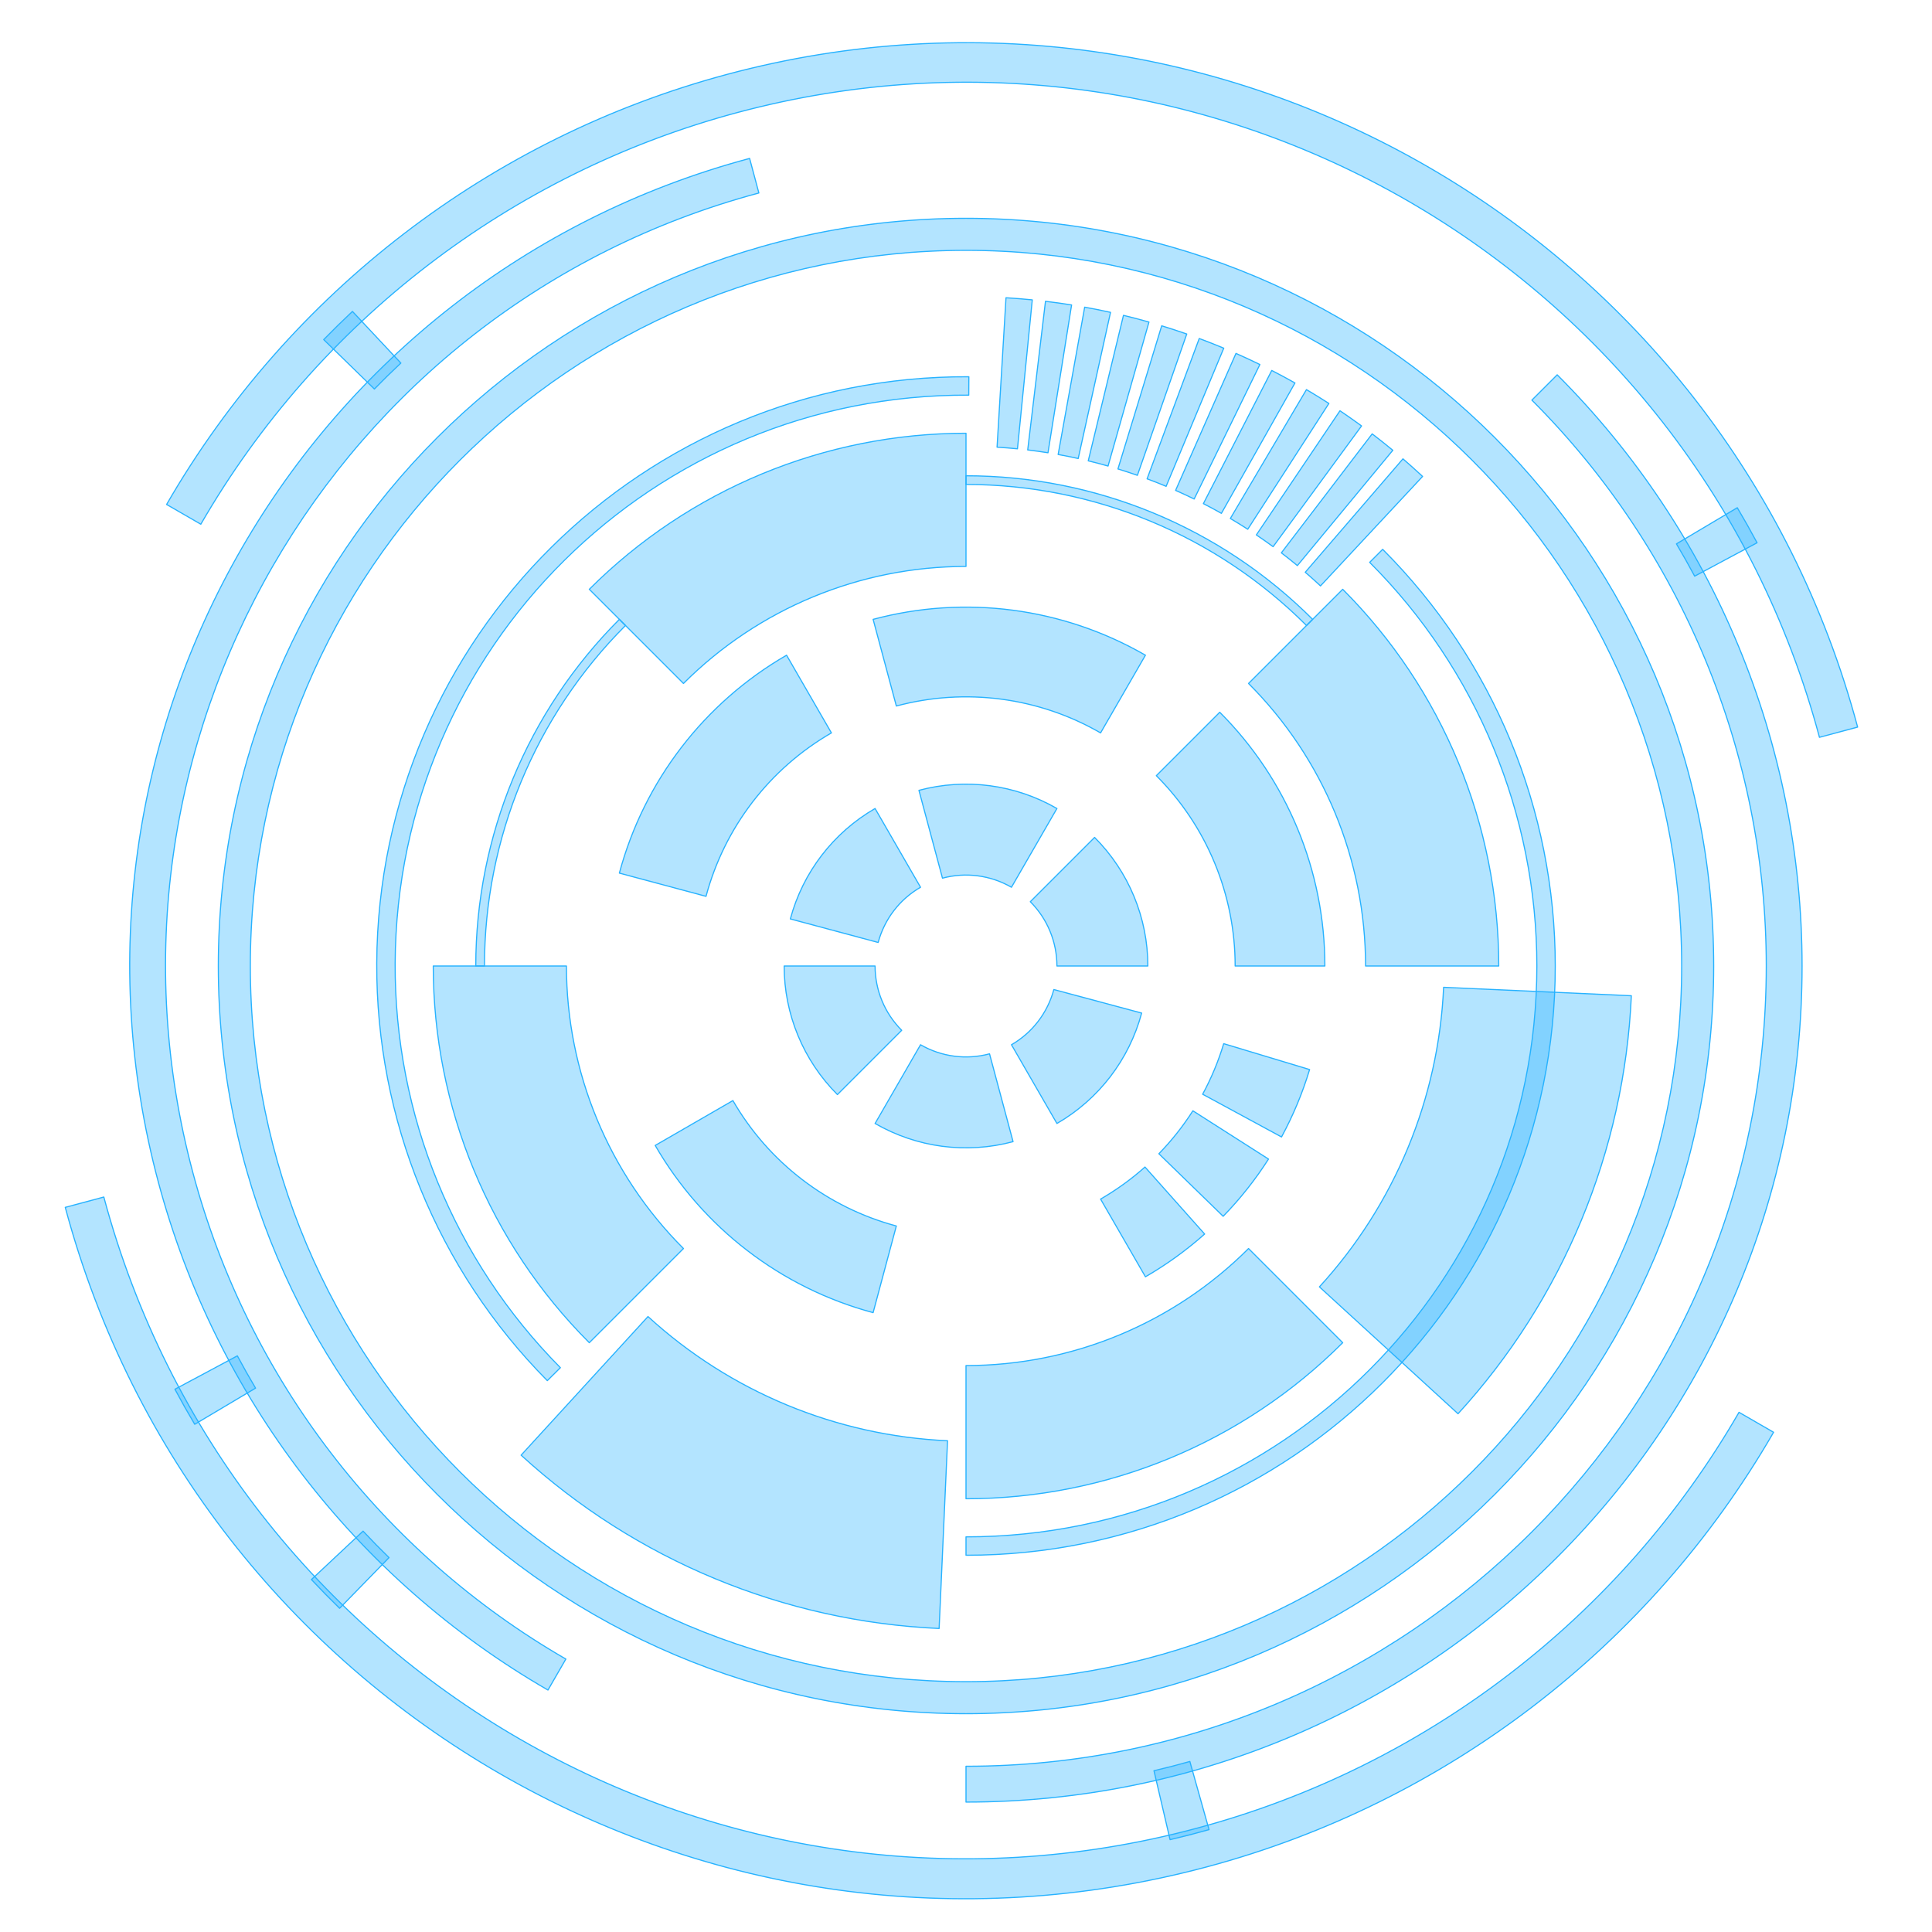
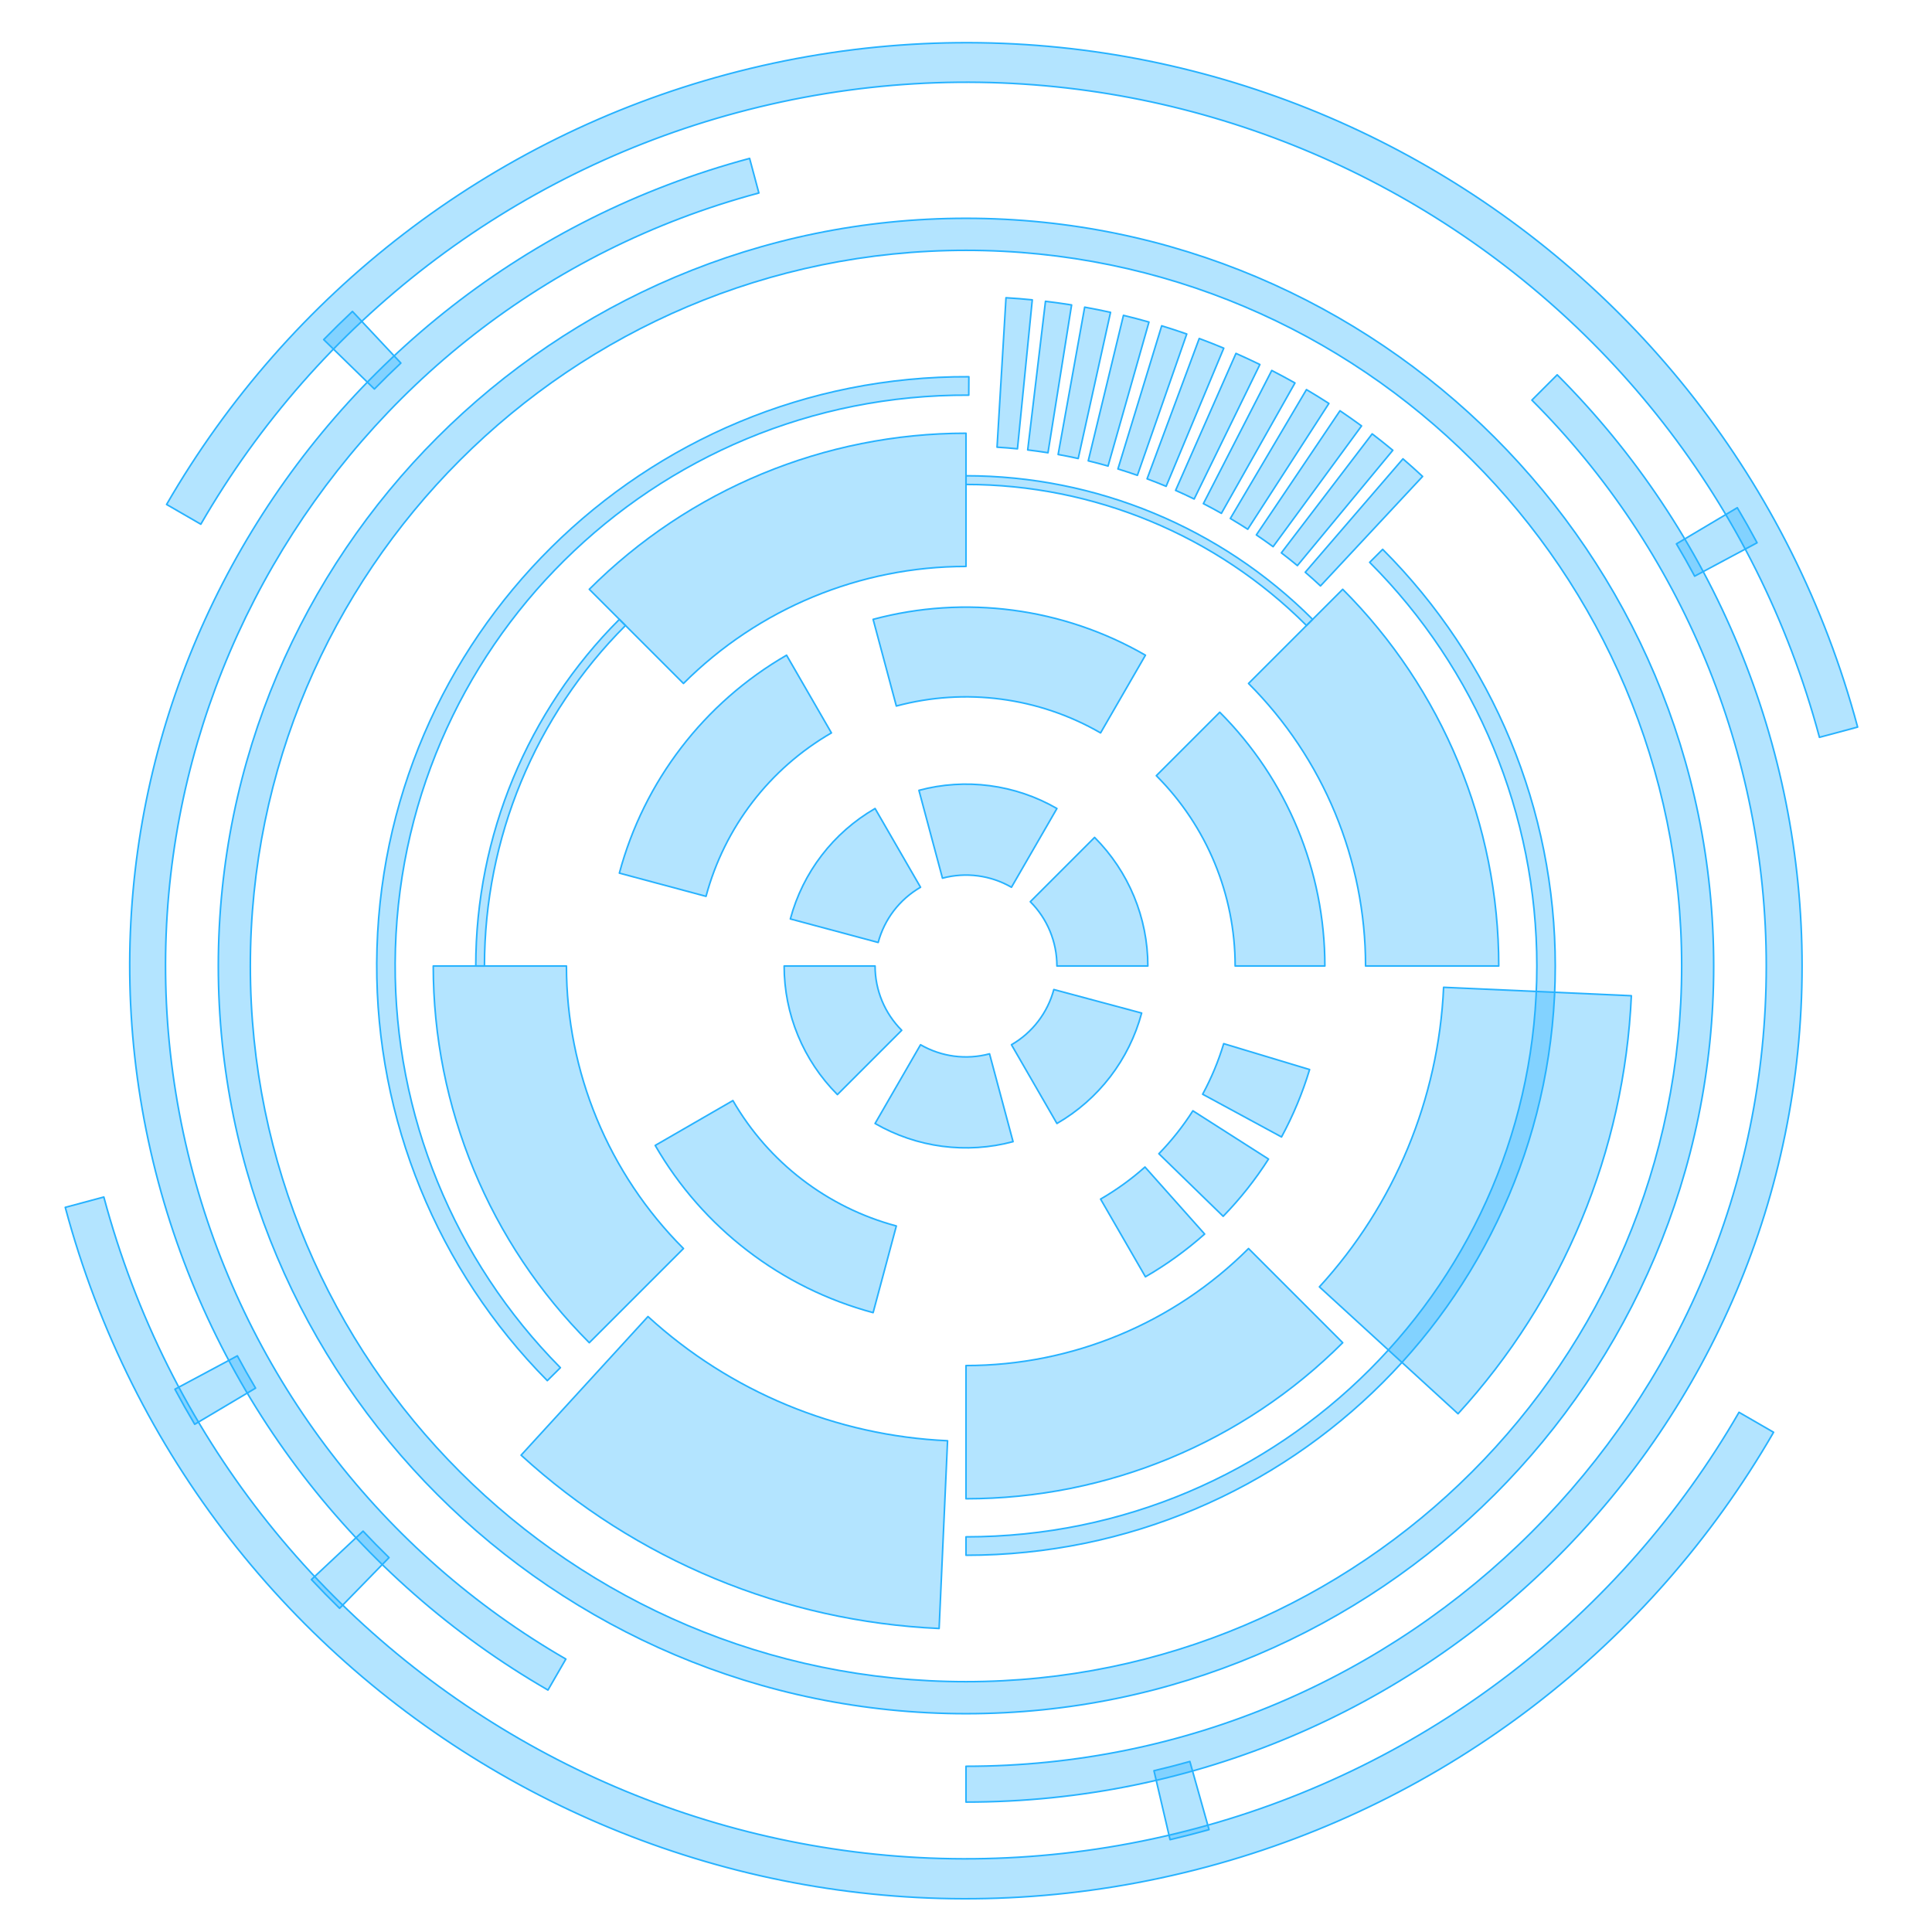
- <svg xmlns="http://www.w3.org/2000/svg" width="100%" height="100%" viewBox="0 0 4000 4000" version="1.1" style="fill-rule:evenodd;clip-rule:evenodd;stroke-linecap:round;stroke-linejoin:round;stroke-miterlimit:1.5;fill:#27B2FF;fill-opacity:0.35;stroke-width:2.33px,stroke-opacity:1;">
-   <path d="M2743,2000c0,-197.056 -78.28,-386.041 -217.62,-525.38l-131.345,131.345c104.505,104.504 163.215,246.243 163.215,394.035l185.75,0Z" style="stroke:#27B2FF;stroke-width:2.33px;stroke-opacity:1;" />
-   <path d="M3103,2000c0,-292.534 -116.209,-573.086 -323.061,-779.939l-194.985,194.985c155.14,155.139 242.296,365.554 242.296,584.954l275.75,-0Z" style="stroke:#27B2FF;stroke-width:2.33px;stroke-opacity:1;" />
-   <path d="M2000,3103c292.534,-0 573.086,-116.209 779.939,-323.061l-194.985,-194.985c-155.139,155.14 -365.554,242.296 -584.954,242.296l-0,275.75Z" style="stroke:#27B2FF;stroke-width:2.33px;stroke-opacity:1;" />
-   <path d="M897,2000c0,292.534 116.209,573.086 323.061,779.939l194.985,-194.985c-155.14,-155.139 -242.296,-365.554 -242.296,-584.954l-275.75,-0Z" style="stroke:#27B2FF;stroke-width:2.33px;stroke-opacity:1;" />
-   <path d="M2000,897c-292.534,-0 -573.086,116.209 -779.939,323.061l194.985,194.985c155.139,-155.14 365.554,-242.296 584.954,-242.296l0,-275.75Z" style="stroke:#27B2FF;stroke-width:2.33px;stroke-opacity:1;" />
-   <path d="M2371.5,1356.54c-170.655,-98.528 -373.461,-125.228 -563.803,-74.226l48.076,179.421c142.756,-38.252 294.86,-18.227 422.852,55.669l92.875,-160.864Z" style="stroke:#27B2FF;stroke-width:2.33px;stroke-opacity:1;" />
-   <path d="M1628.5,1356.54c-170.655,98.528 -295.181,260.813 -346.183,451.154l179.421,48.076c38.251,-142.756 131.645,-264.47 259.637,-338.366l-92.875,-160.864Z" style="stroke:#27B2FF;stroke-width:2.33px;stroke-opacity:1;" />
-   <path d="M1356.54,2371.5c98.528,170.655 260.813,295.181 451.154,346.183l48.076,-179.421c-142.756,-38.251 -264.47,-131.645 -338.366,-259.637l-160.864,92.875Z" style="stroke:#27B2FF;stroke-width:2.33px;stroke-opacity:1;" />
-   <path d="M2371.5,2643.46c43.759,-25.265 84.828,-54.927 122.567,-88.527l-123.517,-138.733c-28.304,25.2 -59.105,47.447 -91.925,66.396l92.875,160.864Z" style="stroke:#27B2FF;stroke-width:2.33px;stroke-opacity:1;" />
-   <path d="M2532.43,2518.23c35.243,-36.209 66.701,-75.919 93.884,-118.513l-156.579,-99.93c-20.388,31.946 -43.981,61.728 -70.413,88.885l133.108,129.558Z" style="stroke:#27B2FF;stroke-width:2.33px;stroke-opacity:1;" />
-   <path d="M2653.26,2353.97c24.073,-44.427 43.551,-91.193 58.132,-139.572l-177.849,-53.601c-10.935,36.285 -25.544,71.36 -43.598,104.679l163.315,88.494Z" style="stroke:#27B2FF;stroke-width:2.33px;stroke-opacity:1;" />
-   <path d="M2000,3220c673.787,0 1220,-546.213 1220,-1220c0,-323.564 -128.535,-633.876 -357.33,-862.67l-26.946,26.946c221.647,221.648 346.168,522.267 346.168,835.724c-0,652.741 -529.151,1181.89 -1181.89,1181.89l-0,38.108Z" style="stroke:#27B2FF;stroke-width:2.33px;stroke-opacity:1;" />
-   <path d="M2005.92,780.014c-673.779,-3.269 -1222.64,540.286 -1225.91,1214.07c-1.57,323.56 125.458,634.492 353.14,864.394l27.077,-26.816c-220.57,-222.72 -343.63,-523.94 -342.109,-837.393c3.168,-652.733 534.88,-1179.31 1187.61,-1176.14l0.185,-38.108Z" style="stroke:#27B2FF;stroke-width:2.33px;stroke-opacity:1;" />
-   <path d="M2717.68,1282.32c-190.341,-190.341 -448.5,-297.274 -717.683,-297.274l-0,17.971c264.417,-0 518.005,105.039 704.976,292.01l12.707,-12.707Z" style="stroke:#27B2FF;stroke-width:2.33px;stroke-opacity:1;" />
-   <path d="M1282.32,1282.32c-190.341,190.341 -297.274,448.5 -297.274,717.683l17.971,0c-0,-264.417 105.039,-518.005 292.01,-704.976l-12.707,-12.707Z" style="stroke:#27B2FF;stroke-width:2.33px;stroke-opacity:1;" />
-   <path d="M1078.88,3012.78c237.493,217.388 543.83,344.401 865.47,358.84l17.449,-388.702c-230.491,-10.347 -450.015,-101.366 -620.206,-257.149l-262.713,287.011Z" style="stroke:#27B2FF;stroke-width:2.33px;stroke-opacity:1;" />
-   <path d="M3018.7,2927.04c217.389,-237.494 344.401,-543.83 358.84,-865.47l-388.702,-17.449c-10.347,230.49 -101.365,450.015 -257.148,620.205l287.01,262.714Z" style="stroke:#27B2FF;stroke-width:2.33px;stroke-opacity:1;" />
-   <path d="M2000,452c854.364,0 1548,693.636 1548,1548c0,854.364 -693.636,1548 -1548,1548c-854.364,0 -1548,-693.636 -1548,-1548c0,-854.364 693.636,-1548 1548,-1548Zm0,66.284c817.781,0 1481.72,663.935 1481.72,1481.72c-0,817.781 -663.935,1481.72 -1481.72,1481.72c-817.781,-0 -1481.72,-663.935 -1481.72,-1481.72c0,-817.781 663.935,-1481.72 1481.72,-1481.72Z" style="stroke:#27B2FF;stroke-width:2.33px;stroke-opacity:1;" />
-   <path d="M2000,3731c956.005,0 1731,-774.995 1731,-1731c0,-459.09 -182.373,-899.376 -506.998,-1224l-52.411,52.411c310.725,310.725 485.289,732.159 485.289,1171.59c-0,915.07 -741.81,1656.88 -1656.88,1656.88l-0,74.12Z" style="stroke:#27B2FF;stroke-width:2.33px;stroke-opacity:1;" />
-   <path d="M1551.98,327.982c-923.43,247.433 -1471.43,1196.6 -1224,2120.03c118.822,443.446 408.935,821.529 806.518,1051.07l37.06,-64.19c-380.559,-219.716 -658.25,-581.609 -771.983,-1006.07c-236.838,-883.889 287.702,-1792.42 1171.59,-2029.26l-19.184,-71.595Z" style="stroke:#27B2FF;stroke-width:2.33px;stroke-opacity:1;" />
-   <path d="M3846.02,1505.36c-273.182,-1019.53 -1321.13,-1624.56 -2340.66,-1351.38c-489.594,131.187 -907.022,451.491 -1160.45,890.449l70.87,40.917c242.581,-420.163 642.135,-726.751 1110.77,-852.321c975.872,-261.484 1978.95,317.642 2240.43,1293.51l79.045,-21.18Z" style="stroke:#27B2FF;stroke-width:2.33px;stroke-opacity:1;" />
-   <path d="M135.107,2499.7c275.975,1029.95 1334.64,1641.17 2364.59,1365.2c494.6,-132.527 916.297,-456.107 1172.32,-899.553l-71.595,-41.335c-245.061,424.458 -648.701,734.182 -1122.12,861.035c-985.85,264.158 -1999.18,-320.89 -2263.34,-1306.74l-79.853,21.397Z" style="stroke:#27B2FF;stroke-width:2.33px;stroke-opacity:1;" />
-   <path d="M2945.33,986.415c-13.311,-12.414 -26.864,-24.565 -40.654,-36.445l-202.295,234.799c10.706,9.223 21.229,18.657 31.563,28.295l211.386,-226.649Zm-61.643,-54.17c-14.022,-11.605 -28.272,-22.932 -42.74,-33.976l-188.044,246.36c11.232,8.574 22.295,17.369 33.182,26.378l197.602,-238.762Zm-64.742,-50.427c-14.684,-10.755 -29.579,-21.219 -44.675,-31.387l-173.135,257.057c11.721,7.894 23.285,16.019 34.685,24.368l183.125,-250.038Zm-67.612,-46.507c-15.295,-9.867 -30.783,-19.431 -46.455,-28.688l-157.618,266.853c12.168,7.187 24.192,14.612 36.067,22.273l168.006,-260.438Zm-70.246,-42.424c-15.853,-8.944 -31.879,-17.575 -48.071,-25.888l-141.549,275.713c12.571,6.454 25.014,13.155 37.322,20.099l152.298,-269.924Zm-72.634,-38.193c-16.354,-7.99 -32.863,-15.657 -49.519,-22.997l-124.983,283.607c12.931,5.699 25.749,11.652 38.445,17.855l136.057,-278.465Zm-74.767,-33.826c-16.798,-7.009 -33.732,-13.686 -50.793,-20.027l-107.98,290.507c13.246,4.923 26.394,10.107 39.435,15.548l119.338,-286.028Zm-76.638,-29.343c-17.183,-6.002 -34.483,-11.665 -51.889,-16.985l-90.597,296.388c13.514,4.131 26.945,8.527 40.286,13.187l102.2,-292.59Zm-78.24,-24.755c-17.508,-4.975 -35.113,-9.604 -52.803,-13.885l-72.898,301.23c13.735,3.324 27.403,6.918 40.996,10.78l84.705,-298.125Zm-79.568,-20.082c-17.772,-3.93 -35.62,-7.509 -53.533,-10.736l-54.942,305.017c13.908,2.505 27.764,5.284 41.562,8.335l66.913,-302.616Zm-80.617,-15.338c-17.973,-2.871 -36.002,-5.387 -54.074,-7.548l-36.794,307.734c14.031,1.677 28.028,3.631 41.982,5.86l48.886,-306.046Zm-81.383,-10.539c-18.112,-1.802 -36.258,-3.247 -54.426,-4.335l-18.518,309.372c14.106,0.844 28.194,1.966 42.256,3.366l30.688,-308.403Z" style="stroke:#27B2FF;stroke-width:2.33px;stroke-opacity:1;" />
-   <path d="M2376.5,2000c0,-99.854 -39.667,-195.618 -110.274,-266.226l-133.113,133.113c35.304,35.304 55.137,83.186 55.137,133.113l188.25,0Z" style="stroke:#27B2FF;stroke-width:2.33px;stroke-opacity:1;" />
-   <path d="M2188.25,2326.06c86.476,-49.927 149.577,-132.162 175.421,-228.614l-181.835,-48.722c-12.923,48.225 -44.473,89.343 -87.711,114.306l94.125,163.03Z" style="stroke:#27B2FF;stroke-width:2.33px;stroke-opacity:1;" />
-   <path d="M1811.75,2326.06c86.476,49.927 189.244,63.456 285.695,37.612l-48.722,-181.835c-48.226,12.922 -99.61,6.157 -142.848,-18.807l-94.125,163.03Z" style="stroke:#27B2FF;stroke-width:2.33px;stroke-opacity:1;" />
-   <path d="M1623.5,2000c0,99.854 39.667,195.618 110.274,266.226l133.113,-133.113c-35.304,-35.304 -55.137,-83.186 -55.137,-133.113l-188.25,-0Z" style="stroke:#27B2FF;stroke-width:2.33px;stroke-opacity:1;" />
-   <path d="M1811.75,1673.94c-86.476,49.927 -149.577,132.162 -175.421,228.614l181.835,48.722c12.923,-48.225 44.473,-89.343 87.711,-114.306l-94.125,-163.03Z" style="stroke:#27B2FF;stroke-width:2.33px;stroke-opacity:1;" />
-   <path d="M2188.25,1673.94c-86.476,-49.927 -189.244,-63.456 -285.695,-37.612l48.722,181.835c48.226,-12.922 99.61,-6.157 142.848,18.807l94.125,-163.03Z" style="stroke:#27B2FF;stroke-width:2.33px;stroke-opacity:1;" />
-   <path d="M729.708,644.764c-20.27,19 -40.113,38.453 -59.511,58.343l104.928,102.331c17.867,-18.321 36.144,-36.239 54.815,-53.74l-100.232,-106.934Z" style="stroke:#27B2FF;stroke-width:2.33px;stroke-opacity:1;" />
-   <path d="M3637.83,1123.75c-13.106,-24.498 -26.76,-48.699 -40.953,-72.584l-126.001,74.867c13.073,22 25.65,44.292 37.722,66.856l129.232,-69.139Z" style="stroke:#27B2FF;stroke-width:2.33px;stroke-opacity:1;" />
-   <path d="M2422.49,3808.82c27.056,-6.319 53.966,-13.245 80.711,-20.772l-39.705,-141.084c-24.634,6.932 -49.421,13.311 -74.342,19.132l33.336,142.724Z" style="stroke:#27B2FF;stroke-width:2.33px;stroke-opacity:1;" />
-   <path d="M362.166,2876.25c13.107,24.498 26.761,48.699 40.953,72.584l126.002,-74.867c-13.073,-22 -25.65,-44.292 -37.722,-66.856l-129.233,69.139Z" style="stroke:#27B2FF;stroke-width:2.33px;stroke-opacity:1;" />
-   <path d="M644.764,3270.29c19,20.271 38.453,40.114 58.343,59.512l102.331,-104.928c-18.321,-17.867 -36.239,-36.144 -53.74,-54.815l-106.934,100.231Z" style="stroke:#27B2FF;stroke-width:2.33px;stroke-opacity:1;" />
+ <svg xmlns="http://www.w3.org/2000/svg" width="100%" height="100%" viewBox="0 0 4000 4000" version="1.1" style="fill-rule:evenodd;clip-rule:evenodd;stroke-linecap:round;stroke-linejoin:round;stroke-miterlimit:1.5;fill:#27B2FF;fill-opacity:0.35;stroke-width:3.33px,stroke-opacity:1;">
+   <path d="M2743,2000c0,-197.056 -78.28,-386.041 -217.62,-525.38l-131.345,131.345c104.505,104.504 163.215,246.243 163.215,394.035l185.75,0Z" style="stroke:#27B2FF;stroke-width:3.33px;stroke-opacity:1;" />
+   <path d="M3103,2000c0,-292.534 -116.209,-573.086 -323.061,-779.939l-194.985,194.985c155.14,155.139 242.296,365.554 242.296,584.954l275.75,-0Z" style="stroke:#27B2FF;stroke-width:3.33px;stroke-opacity:1;" />
+   <path d="M2000,3103c292.534,-0 573.086,-116.209 779.939,-323.061l-194.985,-194.985c-155.139,155.14 -365.554,242.296 -584.954,242.296l-0,275.75Z" style="stroke:#27B2FF;stroke-width:3.33px;stroke-opacity:1;" />
+   <path d="M897,2000c0,292.534 116.209,573.086 323.061,779.939l194.985,-194.985c-155.14,-155.139 -242.296,-365.554 -242.296,-584.954l-275.75,-0Z" style="stroke:#27B2FF;stroke-width:3.33px;stroke-opacity:1;" />
+   <path d="M2000,897c-292.534,-0 -573.086,116.209 -779.939,323.061l194.985,194.985c155.139,-155.14 365.554,-242.296 584.954,-242.296l0,-275.75Z" style="stroke:#27B2FF;stroke-width:3.33px;stroke-opacity:1;" />
+   <path d="M2371.5,1356.54c-170.655,-98.528 -373.461,-125.228 -563.803,-74.226l48.076,179.421c142.756,-38.252 294.86,-18.227 422.852,55.669l92.875,-160.864Z" style="stroke:#27B2FF;stroke-width:3.33px;stroke-opacity:1;" />
+   <path d="M1628.5,1356.54c-170.655,98.528 -295.181,260.813 -346.183,451.154l179.421,48.076c38.251,-142.756 131.645,-264.47 259.637,-338.366l-92.875,-160.864Z" style="stroke:#27B2FF;stroke-width:3.33px;stroke-opacity:1;" />
+   <path d="M1356.54,2371.5c98.528,170.655 260.813,295.181 451.154,346.183l48.076,-179.421c-142.756,-38.251 -264.47,-131.645 -338.366,-259.637l-160.864,92.875Z" style="stroke:#27B2FF;stroke-width:3.33px;stroke-opacity:1;" />
+   <path d="M2371.5,2643.46c43.759,-25.265 84.828,-54.927 122.567,-88.527l-123.517,-138.733c-28.304,25.2 -59.105,47.447 -91.925,66.396l92.875,160.864Z" style="stroke:#27B2FF;stroke-width:3.33px;stroke-opacity:1;" />
+   <path d="M2532.43,2518.23c35.243,-36.209 66.701,-75.919 93.884,-118.513l-156.579,-99.93c-20.388,31.946 -43.981,61.728 -70.413,88.885l133.108,129.558Z" style="stroke:#27B2FF;stroke-width:3.33px;stroke-opacity:1;" />
+   <path d="M2653.26,2353.97c24.073,-44.427 43.551,-91.193 58.132,-139.572l-177.849,-53.601c-10.935,36.285 -25.544,71.36 -43.598,104.679l163.315,88.494Z" style="stroke:#27B2FF;stroke-width:3.33px;stroke-opacity:1;" />
+   <path d="M2000,3220c673.787,0 1220,-546.213 1220,-1220c0,-323.564 -128.535,-633.876 -357.33,-862.67l-26.946,26.946c221.647,221.648 346.168,522.267 346.168,835.724c-0,652.741 -529.151,1181.89 -1181.89,1181.89l-0,38.108Z" style="stroke:#27B2FF;stroke-width:3.33px;stroke-opacity:1;" />
+   <path d="M2005.92,780.014c-673.779,-3.269 -1222.64,540.286 -1225.91,1214.07c-1.57,323.56 125.458,634.492 353.14,864.394l27.077,-26.816c-220.57,-222.72 -343.63,-523.94 -342.109,-837.393c3.168,-652.733 534.88,-1179.31 1187.61,-1176.14l0.185,-38.108Z" style="stroke:#27B2FF;stroke-width:3.33px;stroke-opacity:1;" />
+   <path d="M2717.68,1282.32c-190.341,-190.341 -448.5,-297.274 -717.683,-297.274l-0,17.971c264.417,-0 518.005,105.039 704.976,292.01l12.707,-12.707Z" style="stroke:#27B2FF;stroke-width:3.33px;stroke-opacity:1;" />
+   <path d="M1282.32,1282.32c-190.341,190.341 -297.274,448.5 -297.274,717.683l17.971,0c-0,-264.417 105.039,-518.005 292.01,-704.976l-12.707,-12.707Z" style="stroke:#27B2FF;stroke-width:3.33px;stroke-opacity:1;" />
+   <path d="M1078.88,3012.78c237.493,217.388 543.83,344.401 865.47,358.84l17.449,-388.702c-230.491,-10.347 -450.015,-101.366 -620.206,-257.149l-262.713,287.011Z" style="stroke:#27B2FF;stroke-width:3.33px;stroke-opacity:1;" />
+   <path d="M3018.7,2927.04c217.389,-237.494 344.401,-543.83 358.84,-865.47l-388.702,-17.449c-10.347,230.49 -101.365,450.015 -257.148,620.205l287.01,262.714Z" style="stroke:#27B2FF;stroke-width:3.33px;stroke-opacity:1;" />
+   <path d="M2000,452c854.364,0 1548,693.636 1548,1548c0,854.364 -693.636,1548 -1548,1548c-854.364,0 -1548,-693.636 -1548,-1548c0,-854.364 693.636,-1548 1548,-1548Zm0,66.284c817.781,0 1481.72,663.935 1481.72,1481.72c-0,817.781 -663.935,1481.72 -1481.72,1481.72c-817.781,-0 -1481.72,-663.935 -1481.72,-1481.72c0,-817.781 663.935,-1481.72 1481.72,-1481.72Z" style="stroke:#27B2FF;stroke-width:3.33px;stroke-opacity:1;" />
+   <path d="M2000,3731c956.005,0 1731,-774.995 1731,-1731c0,-459.09 -182.373,-899.376 -506.998,-1224l-52.411,52.411c310.725,310.725 485.289,732.159 485.289,1171.59c-0,915.07 -741.81,1656.88 -1656.88,1656.88l-0,74.12Z" style="stroke:#27B2FF;stroke-width:3.33px;stroke-opacity:1;" />
+   <path d="M1551.98,327.982c-923.43,247.433 -1471.43,1196.6 -1224,2120.03c118.822,443.446 408.935,821.529 806.518,1051.07l37.06,-64.19c-380.559,-219.716 -658.25,-581.609 -771.983,-1006.07c-236.838,-883.889 287.702,-1792.42 1171.59,-2029.26l-19.184,-71.595Z" style="stroke:#27B2FF;stroke-width:3.33px;stroke-opacity:1;" />
+   <path d="M3846.02,1505.36c-273.182,-1019.53 -1321.13,-1624.56 -2340.66,-1351.38c-489.594,131.187 -907.022,451.491 -1160.45,890.449l70.87,40.917c242.581,-420.163 642.135,-726.751 1110.77,-852.321c975.872,-261.484 1978.95,317.642 2240.43,1293.51l79.045,-21.18Z" style="stroke:#27B2FF;stroke-width:3.33px;stroke-opacity:1;" />
+   <path d="M135.107,2499.7c275.975,1029.95 1334.64,1641.17 2364.59,1365.2c494.6,-132.527 916.297,-456.107 1172.32,-899.553l-71.595,-41.335c-245.061,424.458 -648.701,734.182 -1122.12,861.035c-985.85,264.158 -1999.18,-320.89 -2263.34,-1306.74l-79.853,21.397Z" style="stroke:#27B2FF;stroke-width:3.33px;stroke-opacity:1;" />
+   <path d="M2945.33,986.415c-13.311,-12.414 -26.864,-24.565 -40.654,-36.445l-202.295,234.799c10.706,9.223 21.229,18.657 31.563,28.295l211.386,-226.649Zm-61.643,-54.17c-14.022,-11.605 -28.272,-22.932 -42.74,-33.976l-188.044,246.36c11.232,8.574 22.295,17.369 33.182,26.378l197.602,-238.762Zm-64.742,-50.427c-14.684,-10.755 -29.579,-21.219 -44.675,-31.387l-173.135,257.057c11.721,7.894 23.285,16.019 34.685,24.368l183.125,-250.038Zm-67.612,-46.507c-15.295,-9.867 -30.783,-19.431 -46.455,-28.688l-157.618,266.853c12.168,7.187 24.192,14.612 36.067,22.273l168.006,-260.438Zm-70.246,-42.424c-15.853,-8.944 -31.879,-17.575 -48.071,-25.888l-141.549,275.713c12.571,6.454 25.014,13.155 37.322,20.099l152.298,-269.924Zm-72.634,-38.193c-16.354,-7.99 -32.863,-15.657 -49.519,-22.997l-124.983,283.607c12.931,5.699 25.749,11.652 38.445,17.855l136.057,-278.465Zm-74.767,-33.826c-16.798,-7.009 -33.732,-13.686 -50.793,-20.027l-107.98,290.507c13.246,4.923 26.394,10.107 39.435,15.548l119.338,-286.028Zm-76.638,-29.343c-17.183,-6.002 -34.483,-11.665 -51.889,-16.985l-90.597,296.388c13.514,4.131 26.945,8.527 40.286,13.187l102.2,-292.59Zm-78.24,-24.755c-17.508,-4.975 -35.113,-9.604 -52.803,-13.885l-72.898,301.23c13.735,3.324 27.403,6.918 40.996,10.78l84.705,-298.125Zm-79.568,-20.082c-17.772,-3.93 -35.62,-7.509 -53.533,-10.736l-54.942,305.017c13.908,2.505 27.764,5.284 41.562,8.335l66.913,-302.616Zm-80.617,-15.338c-17.973,-2.871 -36.002,-5.387 -54.074,-7.548l-36.794,307.734c14.031,1.677 28.028,3.631 41.982,5.86l48.886,-306.046Zm-81.383,-10.539c-18.112,-1.802 -36.258,-3.247 -54.426,-4.335l-18.518,309.372c14.106,0.844 28.194,1.966 42.256,3.366l30.688,-308.403Z" style="stroke:#27B2FF;stroke-width:3.33px;stroke-opacity:1;" />
+   <path d="M2376.5,2000c0,-99.854 -39.667,-195.618 -110.274,-266.226l-133.113,133.113c35.304,35.304 55.137,83.186 55.137,133.113l188.25,0Z" style="stroke:#27B2FF;stroke-width:3.33px;stroke-opacity:1;" />
+   <path d="M2188.25,2326.06c86.476,-49.927 149.577,-132.162 175.421,-228.614l-181.835,-48.722c-12.923,48.225 -44.473,89.343 -87.711,114.306l94.125,163.03Z" style="stroke:#27B2FF;stroke-width:3.33px;stroke-opacity:1;" />
+   <path d="M1811.75,2326.06c86.476,49.927 189.244,63.456 285.695,37.612l-48.722,-181.835c-48.226,12.922 -99.61,6.157 -142.848,-18.807l-94.125,163.03Z" style="stroke:#27B2FF;stroke-width:3.33px;stroke-opacity:1;" />
+   <path d="M1623.5,2000c0,99.854 39.667,195.618 110.274,266.226l133.113,-133.113c-35.304,-35.304 -55.137,-83.186 -55.137,-133.113l-188.25,-0Z" style="stroke:#27B2FF;stroke-width:3.33px;stroke-opacity:1;" />
+   <path d="M1811.75,1673.94c-86.476,49.927 -149.577,132.162 -175.421,228.614l181.835,48.722c12.923,-48.225 44.473,-89.343 87.711,-114.306l-94.125,-163.03Z" style="stroke:#27B2FF;stroke-width:3.33px;stroke-opacity:1;" />
+   <path d="M2188.25,1673.94c-86.476,-49.927 -189.244,-63.456 -285.695,-37.612l48.722,181.835c48.226,-12.922 99.61,-6.157 142.848,18.807l94.125,-163.03Z" style="stroke:#27B2FF;stroke-width:3.33px;stroke-opacity:1;" />
+   <path d="M729.708,644.764c-20.27,19 -40.113,38.453 -59.511,58.343l104.928,102.331c17.867,-18.321 36.144,-36.239 54.815,-53.74l-100.232,-106.934Z" style="stroke:#27B2FF;stroke-width:3.33px;stroke-opacity:1;" />
+   <path d="M3637.83,1123.75c-13.106,-24.498 -26.76,-48.699 -40.953,-72.584l-126.001,74.867c13.073,22 25.65,44.292 37.722,66.856l129.232,-69.139Z" style="stroke:#27B2FF;stroke-width:3.33px;stroke-opacity:1;" />
+   <path d="M2422.49,3808.82c27.056,-6.319 53.966,-13.245 80.711,-20.772l-39.705,-141.084c-24.634,6.932 -49.421,13.311 -74.342,19.132l33.336,142.724Z" style="stroke:#27B2FF;stroke-width:3.33px;stroke-opacity:1;" />
+   <path d="M362.166,2876.25c13.107,24.498 26.761,48.699 40.953,72.584l126.002,-74.867c-13.073,-22 -25.65,-44.292 -37.722,-66.856l-129.233,69.139Z" style="stroke:#27B2FF;stroke-width:3.33px;stroke-opacity:1;" />
+   <path d="M644.764,3270.29c19,20.271 38.453,40.114 58.343,59.512l102.331,-104.928c-18.321,-17.867 -36.239,-36.144 -53.74,-54.815l-106.934,100.231Z" style="stroke:#27B2FF;stroke-width:3.33px;stroke-opacity:1;" />
</svg>
